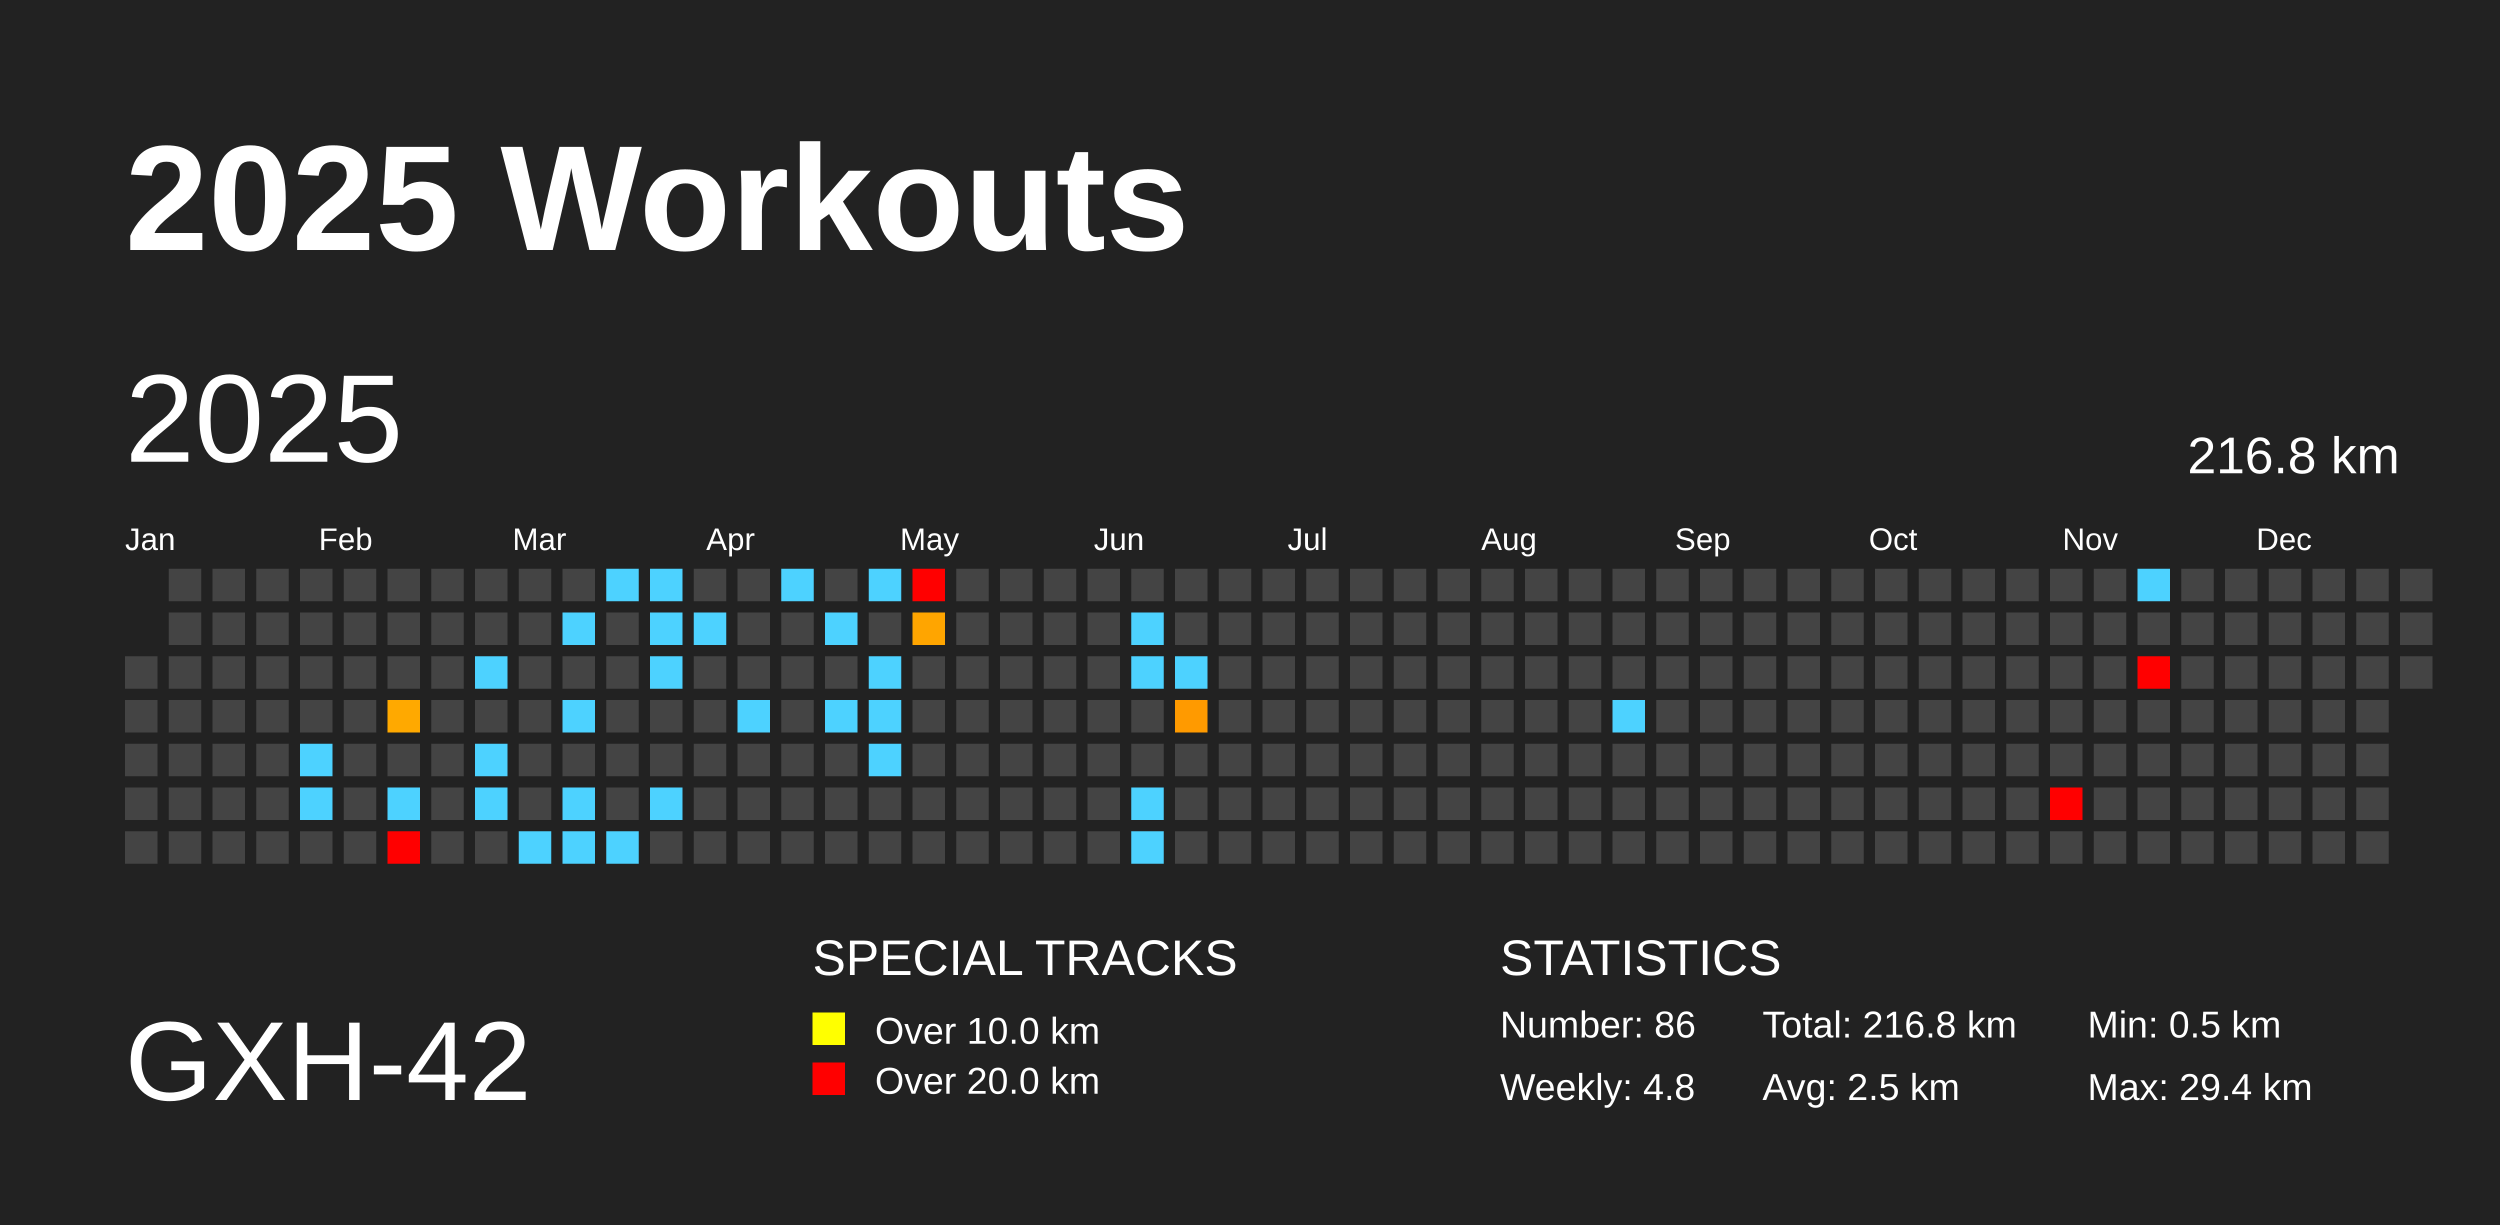
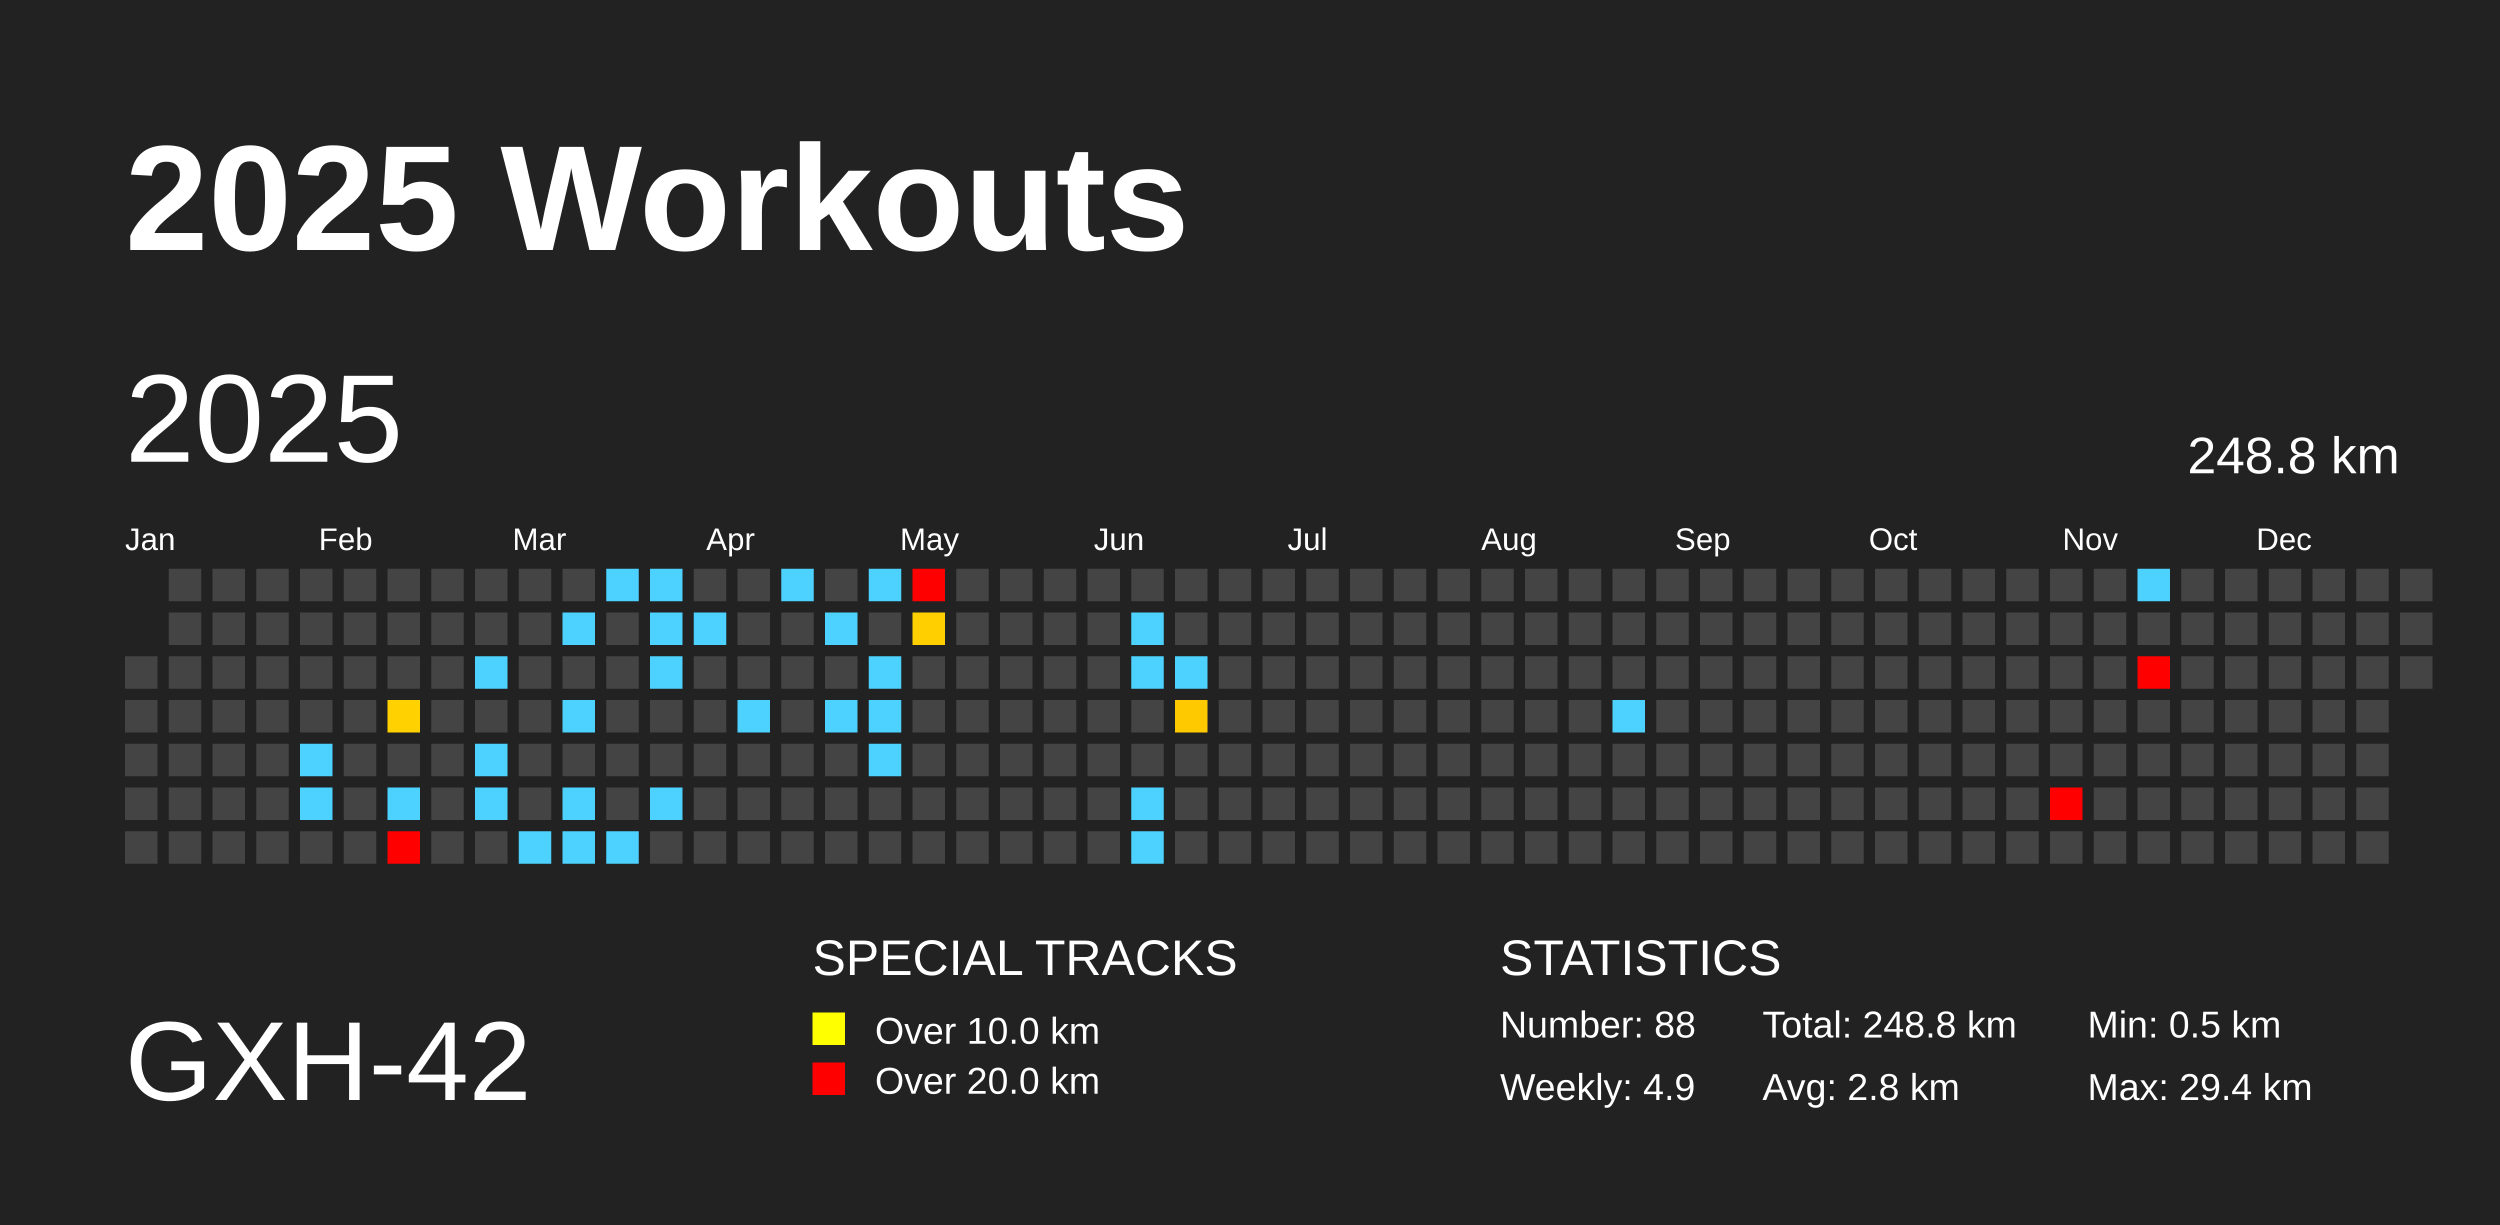
<svg xmlns="http://www.w3.org/2000/svg" baseProfile="full" height="98mm" version="1.1" viewBox="0,0,200,98" width="200mm">
  <defs />
  <rect fill="#222222" height="98" width="200" x="0" y="0" />
  <text fill="#FFFFFF" style="font-size:12px; font-family:Arial; font-weight:bold;" x="10" y="20">2025 Workouts</text>
  <text fill="#FFFFFF" style="font-size:9px; font-family:Arial" x="10" y="88">GXH-42</text>
  <text fill="#FFFFFF" style="font-size:4px; font-family:Arial" x="65" y="78">SPECIAL TRACKS</text>
  <rect fill="yellow" height="2.6" width="2.6" x="65" y="81" />
  <text fill="#FFFFFF" style="font-size:3px; font-family:Arial" x="70" y="83.5">Over 10.0 km</text>
  <rect fill="red" height="2.6" width="2.6" x="65" y="85" />
  <text fill="#FFFFFF" style="font-size:3px; font-family:Arial" x="70" y="87.5">Over 20.0 km</text>
  <text fill="#FFFFFF" style="font-size:4px; font-family:Arial" x="120" y="78">STATISTICS</text>
-   <text fill="#FFFFFF" style="font-size:3px; font-family:Arial" x="120" y="83">Number: 86</text>
-   <text fill="#FFFFFF" style="font-size:3px; font-family:Arial" x="120" y="88">Weekly: 4.8</text>
-   <text fill="#FFFFFF" style="font-size:3px; font-family:Arial" x="141" y="83">Total: 216.8 km</text>
-   <text fill="#FFFFFF" style="font-size:3px; font-family:Arial" x="141" y="88">Avg: 2.5 km</text>
+   <text fill="#FFFFFF" style="font-size:3px; font-family:Arial" x="120" y="83">Number: 88</text>
+   <text fill="#FFFFFF" style="font-size:3px; font-family:Arial" x="120" y="88">Weekly: 4.9</text>
+   <text fill="#FFFFFF" style="font-size:3px; font-family:Arial" x="141" y="83">Total: 248.8 km</text>
+   <text fill="#FFFFFF" style="font-size:3px; font-family:Arial" x="141" y="88">Avg: 2.8 km</text>
  <text fill="#FFFFFF" style="font-size:3px; font-family:Arial" x="167" y="83">Min: 0.5 km</text>
  <text fill="#FFFFFF" style="font-size:3px; font-family:Arial" x="167" y="88">Max: 29.4 km</text>
  <text dominant-baseline="hanging" fill="#FFFFFF" style="font-size:10.0px; font-family:Arial;" x="10" y="30">2025</text>
-   <text dominant-baseline="hanging" fill="#FFFFFF" style="font-size:4.125px; font-family:Arial;" x="175" y="35">216.8 km</text>
+   <text dominant-baseline="hanging" fill="#FFFFFF" style="font-size:4.125px; font-family:Arial;" x="175" y="35">248.8 km</text>
  <text fill="#FFFFFF" style="font-size:2.5px; font-family:Arial" x="10.0" y="44">Jan</text>
  <text fill="#FFFFFF" style="font-size:2.5px; font-family:Arial" x="25.5" y="44">Feb</text>
  <text fill="#FFFFFF" style="font-size:2.5px; font-family:Arial" x="41.0" y="44">Mar</text>
  <text fill="#FFFFFF" style="font-size:2.5px; font-family:Arial" x="56.5" y="44">Apr</text>
  <text fill="#FFFFFF" style="font-size:2.5px; font-family:Arial" x="72.0" y="44">May</text>
  <text fill="#FFFFFF" style="font-size:2.5px; font-family:Arial" x="87.5" y="44">Jun</text>
  <text fill="#FFFFFF" style="font-size:2.5px; font-family:Arial" x="103.0" y="44">Jul</text>
  <text fill="#FFFFFF" style="font-size:2.5px; font-family:Arial" x="118.5" y="44">Aug</text>
  <text fill="#FFFFFF" style="font-size:2.5px; font-family:Arial" x="134.0" y="44">Sep</text>
  <text fill="#FFFFFF" style="font-size:2.5px; font-family:Arial" x="149.5" y="44">Oct</text>
  <text fill="#FFFFFF" style="font-size:2.5px; font-family:Arial" x="165.0" y="44">Nov</text>
  <text fill="#FFFFFF" style="font-size:2.5px; font-family:Arial" x="180.5" y="44">Dec</text>
  <rect fill="#444444" height="2.6" width="2.6" x="10.0" y="52.5" />
  <rect fill="#444444" height="2.6" width="2.6" x="10.0" y="56.0" />
  <rect fill="#444444" height="2.6" width="2.6" x="10.0" y="59.5" />
  <rect fill="#444444" height="2.6" width="2.6" x="10.0" y="63.0" />
  <rect fill="#444444" height="2.6" width="2.6" x="10.0" y="66.5" />
  <rect fill="#444444" height="2.6" width="2.6" x="13.5" y="45.5" />
  <rect fill="#444444" height="2.6" width="2.6" x="13.5" y="49.0" />
  <rect fill="#444444" height="2.6" width="2.6" x="13.5" y="52.5" />
  <rect fill="#444444" height="2.6" width="2.6" x="13.5" y="56.0" />
  <rect fill="#444444" height="2.6" width="2.6" x="13.5" y="59.5" />
  <rect fill="#444444" height="2.6" width="2.6" x="13.5" y="63.0" />
  <rect fill="#444444" height="2.6" width="2.6" x="13.5" y="66.5" />
  <rect fill="#444444" height="2.6" width="2.6" x="17.0" y="45.5" />
  <rect fill="#444444" height="2.6" width="2.6" x="17.0" y="49.0" />
  <rect fill="#444444" height="2.6" width="2.6" x="17.0" y="52.5" />
  <rect fill="#444444" height="2.6" width="2.6" x="17.0" y="56.0" />
  <rect fill="#444444" height="2.6" width="2.6" x="17.0" y="59.5" />
  <rect fill="#444444" height="2.6" width="2.6" x="17.0" y="63.0" />
  <rect fill="#444444" height="2.6" width="2.6" x="17.0" y="66.5" />
  <rect fill="#444444" height="2.6" width="2.6" x="20.5" y="45.5" />
  <rect fill="#444444" height="2.6" width="2.6" x="20.5" y="49.0" />
  <rect fill="#444444" height="2.6" width="2.6" x="20.5" y="52.5" />
  <rect fill="#444444" height="2.6" width="2.6" x="20.5" y="56.0" />
  <rect fill="#444444" height="2.6" width="2.6" x="20.5" y="59.5" />
  <rect fill="#444444" height="2.6" width="2.6" x="20.5" y="63.0" />
  <rect fill="#444444" height="2.6" width="2.6" x="20.5" y="66.5" />
  <rect fill="#444444" height="2.6" width="2.6" x="24.0" y="45.5" />
  <rect fill="#444444" height="2.6" width="2.6" x="24.0" y="49.0" />
  <rect fill="#444444" height="2.6" width="2.6" x="24.0" y="52.5" />
  <rect fill="#444444" height="2.6" width="2.6" x="24.0" y="56.0" />
  <rect fill="#4dd2ff" height="2.6" width="2.6" x="24.0" y="59.5" />
  <rect fill="#4dd2ff" height="2.6" width="2.6" x="24.0" y="63.0" />
  <rect fill="#444444" height="2.6" width="2.6" x="24.0" y="66.5" />
  <rect fill="#444444" height="2.6" width="2.6" x="27.5" y="45.5" />
  <rect fill="#444444" height="2.6" width="2.6" x="27.5" y="49.0" />
  <rect fill="#444444" height="2.6" width="2.6" x="27.5" y="52.5" />
  <rect fill="#444444" height="2.6" width="2.6" x="27.5" y="56.0" />
  <rect fill="#444444" height="2.6" width="2.6" x="27.5" y="59.5" />
  <rect fill="#444444" height="2.6" width="2.6" x="27.5" y="63.0" />
  <rect fill="#444444" height="2.6" width="2.6" x="27.5" y="66.5" />
  <rect fill="#444444" height="2.6" width="2.6" x="31.0" y="45.5" />
  <rect fill="#444444" height="2.6" width="2.6" x="31.0" y="49.0" />
  <rect fill="#444444" height="2.6" width="2.6" x="31.0" y="52.5" />
-   <rect fill="#ffa900" height="2.6" width="2.6" x="31.0" y="56.0" />
+   <rect fill="#ffd100" height="2.6" width="2.6" x="31.0" y="56.0" />
  <rect fill="#444444" height="2.6" width="2.6" x="31.0" y="59.5" />
  <rect fill="#4dd2ff" height="2.6" width="2.6" x="31.0" y="63.0" />
  <rect fill="red" height="2.6" width="2.6" x="31.0" y="66.5" />
  <rect fill="#444444" height="2.6" width="2.6" x="34.5" y="45.5" />
  <rect fill="#444444" height="2.6" width="2.6" x="34.5" y="49.0" />
  <rect fill="#444444" height="2.6" width="2.6" x="34.5" y="52.5" />
  <rect fill="#444444" height="2.6" width="2.6" x="34.5" y="56.0" />
  <rect fill="#444444" height="2.6" width="2.6" x="34.5" y="59.5" />
  <rect fill="#444444" height="2.6" width="2.6" x="34.5" y="63.0" />
  <rect fill="#444444" height="2.6" width="2.6" x="34.5" y="66.5" />
  <rect fill="#444444" height="2.6" width="2.6" x="38.0" y="45.5" />
  <rect fill="#444444" height="2.6" width="2.6" x="38.0" y="49.0" />
  <rect fill="#4dd2ff" height="2.6" width="2.6" x="38.0" y="52.5" />
  <rect fill="#444444" height="2.6" width="2.6" x="38.0" y="56.0" />
  <rect fill="#4dd2ff" height="2.6" width="2.6" x="38.0" y="59.5" />
  <rect fill="#4dd2ff" height="2.6" width="2.6" x="38.0" y="63.0" />
  <rect fill="#444444" height="2.6" width="2.6" x="38.0" y="66.5" />
  <rect fill="#444444" height="2.6" width="2.6" x="41.5" y="45.5" />
  <rect fill="#444444" height="2.6" width="2.6" x="41.5" y="49.0" />
  <rect fill="#444444" height="2.6" width="2.6" x="41.5" y="52.5" />
  <rect fill="#444444" height="2.6" width="2.6" x="41.5" y="56.0" />
  <rect fill="#444444" height="2.6" width="2.6" x="41.5" y="59.5" />
  <rect fill="#444444" height="2.6" width="2.6" x="41.5" y="63.0" />
  <rect fill="#4dd2ff" height="2.6" width="2.6" x="41.5" y="66.5" />
  <rect fill="#444444" height="2.6" width="2.6" x="45.0" y="45.5" />
  <rect fill="#4dd2ff" height="2.6" width="2.6" x="45.0" y="49.0" />
  <rect fill="#444444" height="2.6" width="2.6" x="45.0" y="52.5" />
  <rect fill="#4dd2ff" height="2.6" width="2.6" x="45.0" y="56.0" />
  <rect fill="#444444" height="2.6" width="2.6" x="45.0" y="59.5" />
  <rect fill="#4dd2ff" height="2.6" width="2.6" x="45.0" y="63.0" />
  <rect fill="#4dd2ff" height="2.6" width="2.6" x="45.0" y="66.5" />
  <rect fill="#4dd2ff" height="2.6" width="2.6" x="48.5" y="45.5" />
  <rect fill="#444444" height="2.6" width="2.6" x="48.5" y="49.0" />
  <rect fill="#444444" height="2.6" width="2.6" x="48.5" y="52.5" />
  <rect fill="#444444" height="2.6" width="2.6" x="48.5" y="56.0" />
  <rect fill="#444444" height="2.6" width="2.6" x="48.5" y="59.5" />
  <rect fill="#444444" height="2.6" width="2.6" x="48.5" y="63.0" />
  <rect fill="#4dd2ff" height="2.6" width="2.6" x="48.5" y="66.5" />
  <rect fill="#4dd2ff" height="2.6" width="2.6" x="52.0" y="45.5" />
  <rect fill="#4dd2ff" height="2.6" width="2.6" x="52.0" y="49.0" />
  <rect fill="#4dd2ff" height="2.6" width="2.6" x="52.0" y="52.5" />
  <rect fill="#444444" height="2.6" width="2.6" x="52.0" y="56.0" />
  <rect fill="#444444" height="2.6" width="2.6" x="52.0" y="59.5" />
  <rect fill="#4dd2ff" height="2.6" width="2.6" x="52.0" y="63.0" />
  <rect fill="#444444" height="2.6" width="2.6" x="52.0" y="66.5" />
  <rect fill="#444444" height="2.6" width="2.6" x="55.5" y="45.5" />
  <rect fill="#4dd2ff" height="2.6" width="2.6" x="55.5" y="49.0" />
  <rect fill="#444444" height="2.6" width="2.6" x="55.5" y="52.5" />
  <rect fill="#444444" height="2.6" width="2.6" x="55.5" y="56.0" />
  <rect fill="#444444" height="2.6" width="2.6" x="55.5" y="59.5" />
  <rect fill="#444444" height="2.6" width="2.6" x="55.5" y="63.0" />
  <rect fill="#444444" height="2.6" width="2.6" x="55.5" y="66.5" />
  <rect fill="#444444" height="2.6" width="2.6" x="59.0" y="45.5" />
  <rect fill="#444444" height="2.6" width="2.6" x="59.0" y="49.0" />
  <rect fill="#444444" height="2.6" width="2.6" x="59.0" y="52.5" />
  <rect fill="#4dd2ff" height="2.6" width="2.6" x="59.0" y="56.0" />
  <rect fill="#444444" height="2.6" width="2.6" x="59.0" y="59.5" />
  <rect fill="#444444" height="2.6" width="2.6" x="59.0" y="63.0" />
  <rect fill="#444444" height="2.6" width="2.6" x="59.0" y="66.5" />
  <rect fill="#4dd2ff" height="2.6" width="2.6" x="62.5" y="45.5" />
  <rect fill="#444444" height="2.6" width="2.6" x="62.5" y="49.0" />
  <rect fill="#444444" height="2.6" width="2.6" x="62.5" y="52.5" />
  <rect fill="#444444" height="2.6" width="2.6" x="62.5" y="56.0" />
  <rect fill="#444444" height="2.6" width="2.6" x="62.5" y="59.5" />
  <rect fill="#444444" height="2.6" width="2.6" x="62.5" y="63.0" />
  <rect fill="#444444" height="2.6" width="2.6" x="62.5" y="66.5" />
  <rect fill="#444444" height="2.6" width="2.6" x="66.0" y="45.5" />
  <rect fill="#4dd2ff" height="2.6" width="2.6" x="66.0" y="49.0" />
  <rect fill="#444444" height="2.6" width="2.6" x="66.0" y="52.5" />
  <rect fill="#4dd2ff" height="2.6" width="2.6" x="66.0" y="56.0" />
  <rect fill="#444444" height="2.6" width="2.6" x="66.0" y="59.5" />
  <rect fill="#444444" height="2.6" width="2.6" x="66.0" y="63.0" />
  <rect fill="#444444" height="2.6" width="2.6" x="66.0" y="66.5" />
  <rect fill="#4dd2ff" height="2.6" width="2.6" x="69.5" y="45.5" />
  <rect fill="#444444" height="2.6" width="2.6" x="69.5" y="49.0" />
  <rect fill="#4dd2ff" height="2.6" width="2.6" x="69.5" y="52.5" />
  <rect fill="#4dd2ff" height="2.6" width="2.6" x="69.5" y="56.0" />
  <rect fill="#4dd2ff" height="2.6" width="2.6" x="69.5" y="59.5" />
  <rect fill="#444444" height="2.6" width="2.6" x="69.5" y="63.0" />
  <rect fill="#444444" height="2.6" width="2.6" x="69.5" y="66.5" />
  <rect fill="red" height="2.6" width="2.6" x="73.0" y="45.5" />
-   <rect fill="#ffa500" height="2.6" width="2.6" x="73.0" y="49.0" />
+   <rect fill="#ffcf00" height="2.6" width="2.6" x="73.0" y="49.0" />
  <rect fill="#444444" height="2.6" width="2.6" x="73.0" y="52.5" />
  <rect fill="#444444" height="2.6" width="2.6" x="73.0" y="56.0" />
  <rect fill="#444444" height="2.6" width="2.6" x="73.0" y="59.5" />
  <rect fill="#444444" height="2.6" width="2.6" x="73.0" y="63.0" />
  <rect fill="#444444" height="2.6" width="2.6" x="73.0" y="66.5" />
  <rect fill="#444444" height="2.6" width="2.6" x="76.5" y="45.5" />
  <rect fill="#444444" height="2.6" width="2.6" x="76.5" y="49.0" />
  <rect fill="#444444" height="2.6" width="2.6" x="76.5" y="52.5" />
  <rect fill="#444444" height="2.6" width="2.6" x="76.5" y="56.0" />
  <rect fill="#444444" height="2.6" width="2.6" x="76.5" y="59.5" />
  <rect fill="#444444" height="2.6" width="2.6" x="76.5" y="63.0" />
  <rect fill="#444444" height="2.6" width="2.6" x="76.5" y="66.5" />
  <rect fill="#444444" height="2.6" width="2.6" x="80.0" y="45.5" />
  <rect fill="#444444" height="2.6" width="2.6" x="80.0" y="49.0" />
  <rect fill="#444444" height="2.6" width="2.6" x="80.0" y="52.5" />
  <rect fill="#444444" height="2.6" width="2.6" x="80.0" y="56.0" />
  <rect fill="#444444" height="2.6" width="2.6" x="80.0" y="59.5" />
  <rect fill="#444444" height="2.6" width="2.6" x="80.0" y="63.0" />
  <rect fill="#444444" height="2.6" width="2.6" x="80.0" y="66.5" />
  <rect fill="#444444" height="2.6" width="2.6" x="83.5" y="45.5" />
  <rect fill="#444444" height="2.6" width="2.6" x="83.5" y="49.0" />
  <rect fill="#444444" height="2.6" width="2.6" x="83.5" y="52.5" />
  <rect fill="#444444" height="2.6" width="2.6" x="83.5" y="56.0" />
  <rect fill="#444444" height="2.6" width="2.6" x="83.5" y="59.5" />
  <rect fill="#444444" height="2.6" width="2.6" x="83.5" y="63.0" />
  <rect fill="#444444" height="2.6" width="2.6" x="83.5" y="66.5" />
  <rect fill="#444444" height="2.6" width="2.6" x="87.0" y="45.5" />
  <rect fill="#444444" height="2.6" width="2.6" x="87.0" y="49.0" />
  <rect fill="#444444" height="2.6" width="2.6" x="87.0" y="52.5" />
  <rect fill="#444444" height="2.6" width="2.6" x="87.0" y="56.0" />
  <rect fill="#444444" height="2.6" width="2.6" x="87.0" y="59.5" />
  <rect fill="#444444" height="2.6" width="2.6" x="87.0" y="63.0" />
  <rect fill="#444444" height="2.6" width="2.6" x="87.0" y="66.5" />
  <rect fill="#444444" height="2.6" width="2.6" x="90.5" y="45.5" />
  <rect fill="#4dd2ff" height="2.6" width="2.6" x="90.5" y="49.0" />
  <rect fill="#4dd2ff" height="2.6" width="2.6" x="90.5" y="52.5" />
  <rect fill="#444444" height="2.6" width="2.6" x="90.5" y="56.0" />
  <rect fill="#444444" height="2.6" width="2.6" x="90.5" y="59.5" />
  <rect fill="#4dd2ff" height="2.6" width="2.6" x="90.5" y="63.0" />
  <rect fill="#4dd2ff" height="2.6" width="2.6" x="90.5" y="66.5" />
  <rect fill="#444444" height="2.6" width="2.6" x="94.0" y="45.5" />
  <rect fill="#444444" height="2.6" width="2.6" x="94.0" y="49.0" />
  <rect fill="#4dd2ff" height="2.6" width="2.6" x="94.0" y="52.5" />
-   <rect fill="#ff9a00" height="2.6" width="2.6" x="94.0" y="56.0" />
+   <rect fill="#ffc900" height="2.6" width="2.6" x="94.0" y="56.0" />
  <rect fill="#444444" height="2.6" width="2.6" x="94.0" y="59.5" />
  <rect fill="#444444" height="2.6" width="2.6" x="94.0" y="63.0" />
  <rect fill="#444444" height="2.6" width="2.6" x="94.0" y="66.5" />
  <rect fill="#444444" height="2.6" width="2.6" x="97.5" y="45.5" />
  <rect fill="#444444" height="2.6" width="2.6" x="97.5" y="49.0" />
  <rect fill="#444444" height="2.6" width="2.6" x="97.5" y="52.5" />
  <rect fill="#444444" height="2.6" width="2.6" x="97.5" y="56.0" />
  <rect fill="#444444" height="2.6" width="2.6" x="97.5" y="59.5" />
  <rect fill="#444444" height="2.6" width="2.6" x="97.5" y="63.0" />
  <rect fill="#444444" height="2.6" width="2.6" x="97.5" y="66.5" />
  <rect fill="#444444" height="2.6" width="2.6" x="101.0" y="45.5" />
  <rect fill="#444444" height="2.6" width="2.6" x="101.0" y="49.0" />
  <rect fill="#444444" height="2.6" width="2.6" x="101.0" y="52.5" />
  <rect fill="#444444" height="2.6" width="2.6" x="101.0" y="56.0" />
  <rect fill="#444444" height="2.6" width="2.6" x="101.0" y="59.5" />
  <rect fill="#444444" height="2.6" width="2.6" x="101.0" y="63.0" />
  <rect fill="#444444" height="2.6" width="2.6" x="101.0" y="66.5" />
  <rect fill="#444444" height="2.6" width="2.6" x="104.5" y="45.5" />
  <rect fill="#444444" height="2.6" width="2.6" x="104.5" y="49.0" />
  <rect fill="#444444" height="2.6" width="2.6" x="104.5" y="52.5" />
  <rect fill="#444444" height="2.6" width="2.6" x="104.5" y="56.0" />
  <rect fill="#444444" height="2.6" width="2.6" x="104.5" y="59.5" />
  <rect fill="#444444" height="2.6" width="2.6" x="104.5" y="63.0" />
  <rect fill="#444444" height="2.6" width="2.6" x="104.5" y="66.5" />
  <rect fill="#444444" height="2.6" width="2.6" x="108.0" y="45.5" />
  <rect fill="#444444" height="2.6" width="2.6" x="108.0" y="49.0" />
  <rect fill="#444444" height="2.6" width="2.6" x="108.0" y="52.5" />
  <rect fill="#444444" height="2.6" width="2.6" x="108.0" y="56.0" />
  <rect fill="#444444" height="2.6" width="2.6" x="108.0" y="59.5" />
  <rect fill="#444444" height="2.6" width="2.6" x="108.0" y="63.0" />
  <rect fill="#444444" height="2.6" width="2.6" x="108.0" y="66.5" />
  <rect fill="#444444" height="2.6" width="2.6" x="111.5" y="45.5" />
  <rect fill="#444444" height="2.6" width="2.6" x="111.5" y="49.0" />
  <rect fill="#444444" height="2.6" width="2.6" x="111.5" y="52.5" />
  <rect fill="#444444" height="2.6" width="2.6" x="111.5" y="56.0" />
  <rect fill="#444444" height="2.6" width="2.6" x="111.5" y="59.5" />
  <rect fill="#444444" height="2.6" width="2.6" x="111.5" y="63.0" />
  <rect fill="#444444" height="2.6" width="2.6" x="111.5" y="66.5" />
  <rect fill="#444444" height="2.6" width="2.6" x="115.0" y="45.5" />
  <rect fill="#444444" height="2.6" width="2.6" x="115.0" y="49.0" />
  <rect fill="#444444" height="2.6" width="2.6" x="115.0" y="52.5" />
  <rect fill="#444444" height="2.6" width="2.6" x="115.0" y="56.0" />
  <rect fill="#444444" height="2.6" width="2.6" x="115.0" y="59.5" />
  <rect fill="#444444" height="2.6" width="2.6" x="115.0" y="63.0" />
  <rect fill="#444444" height="2.6" width="2.6" x="115.0" y="66.5" />
  <rect fill="#444444" height="2.6" width="2.6" x="118.5" y="45.5" />
  <rect fill="#444444" height="2.6" width="2.6" x="118.5" y="49.0" />
  <rect fill="#444444" height="2.6" width="2.6" x="118.5" y="52.5" />
  <rect fill="#444444" height="2.6" width="2.6" x="118.5" y="56.0" />
  <rect fill="#444444" height="2.6" width="2.6" x="118.5" y="59.5" />
  <rect fill="#444444" height="2.6" width="2.6" x="118.5" y="63.0" />
  <rect fill="#444444" height="2.6" width="2.6" x="118.5" y="66.5" />
  <rect fill="#444444" height="2.6" width="2.6" x="122.0" y="45.5" />
  <rect fill="#444444" height="2.6" width="2.6" x="122.0" y="49.0" />
  <rect fill="#444444" height="2.6" width="2.6" x="122.0" y="52.5" />
  <rect fill="#444444" height="2.6" width="2.6" x="122.0" y="56.0" />
  <rect fill="#444444" height="2.6" width="2.6" x="122.0" y="59.5" />
  <rect fill="#444444" height="2.6" width="2.6" x="122.0" y="63.0" />
  <rect fill="#444444" height="2.6" width="2.6" x="122.0" y="66.5" />
  <rect fill="#444444" height="2.6" width="2.6" x="125.5" y="45.5" />
  <rect fill="#444444" height="2.6" width="2.6" x="125.5" y="49.0" />
  <rect fill="#444444" height="2.6" width="2.6" x="125.5" y="52.5" />
  <rect fill="#444444" height="2.6" width="2.6" x="125.5" y="56.0" />
  <rect fill="#444444" height="2.6" width="2.6" x="125.5" y="59.5" />
  <rect fill="#444444" height="2.6" width="2.6" x="125.5" y="63.0" />
  <rect fill="#444444" height="2.6" width="2.6" x="125.5" y="66.5" />
  <rect fill="#444444" height="2.6" width="2.6" x="129.0" y="45.5" />
  <rect fill="#444444" height="2.6" width="2.6" x="129.0" y="49.0" />
  <rect fill="#444444" height="2.6" width="2.6" x="129.0" y="52.5" />
  <rect fill="#4dd2ff" height="2.6" width="2.6" x="129.0" y="56.0" />
  <rect fill="#444444" height="2.6" width="2.6" x="129.0" y="59.5" />
  <rect fill="#444444" height="2.6" width="2.6" x="129.0" y="63.0" />
  <rect fill="#444444" height="2.6" width="2.6" x="129.0" y="66.5" />
  <rect fill="#444444" height="2.6" width="2.6" x="132.5" y="45.5" />
  <rect fill="#444444" height="2.6" width="2.6" x="132.5" y="49.0" />
  <rect fill="#444444" height="2.6" width="2.6" x="132.5" y="52.5" />
  <rect fill="#444444" height="2.6" width="2.6" x="132.5" y="56.0" />
  <rect fill="#444444" height="2.6" width="2.6" x="132.5" y="59.5" />
  <rect fill="#444444" height="2.6" width="2.6" x="132.5" y="63.0" />
  <rect fill="#444444" height="2.6" width="2.6" x="132.5" y="66.5" />
  <rect fill="#444444" height="2.6" width="2.6" x="136.0" y="45.5" />
  <rect fill="#444444" height="2.6" width="2.6" x="136.0" y="49.0" />
  <rect fill="#444444" height="2.6" width="2.6" x="136.0" y="52.5" />
  <rect fill="#444444" height="2.6" width="2.6" x="136.0" y="56.0" />
  <rect fill="#444444" height="2.6" width="2.6" x="136.0" y="59.5" />
  <rect fill="#444444" height="2.6" width="2.6" x="136.0" y="63.0" />
  <rect fill="#444444" height="2.6" width="2.6" x="136.0" y="66.5" />
  <rect fill="#444444" height="2.6" width="2.6" x="139.5" y="45.5" />
  <rect fill="#444444" height="2.6" width="2.6" x="139.5" y="49.0" />
  <rect fill="#444444" height="2.6" width="2.6" x="139.5" y="52.5" />
  <rect fill="#444444" height="2.6" width="2.6" x="139.5" y="56.0" />
  <rect fill="#444444" height="2.6" width="2.6" x="139.5" y="59.5" />
  <rect fill="#444444" height="2.6" width="2.6" x="139.5" y="63.0" />
  <rect fill="#444444" height="2.6" width="2.6" x="139.5" y="66.5" />
  <rect fill="#444444" height="2.6" width="2.6" x="143.0" y="45.5" />
  <rect fill="#444444" height="2.6" width="2.6" x="143.0" y="49.0" />
  <rect fill="#444444" height="2.6" width="2.6" x="143.0" y="52.5" />
  <rect fill="#444444" height="2.6" width="2.6" x="143.0" y="56.0" />
  <rect fill="#444444" height="2.6" width="2.6" x="143.0" y="59.5" />
  <rect fill="#444444" height="2.6" width="2.6" x="143.0" y="63.0" />
  <rect fill="#444444" height="2.6" width="2.6" x="143.0" y="66.5" />
  <rect fill="#444444" height="2.6" width="2.6" x="146.5" y="45.5" />
  <rect fill="#444444" height="2.6" width="2.6" x="146.5" y="49.0" />
  <rect fill="#444444" height="2.6" width="2.6" x="146.5" y="52.5" />
  <rect fill="#444444" height="2.6" width="2.6" x="146.5" y="56.0" />
  <rect fill="#444444" height="2.6" width="2.6" x="146.5" y="59.5" />
  <rect fill="#444444" height="2.6" width="2.6" x="146.5" y="63.0" />
  <rect fill="#444444" height="2.6" width="2.6" x="146.5" y="66.5" />
  <rect fill="#444444" height="2.6" width="2.6" x="150.0" y="45.5" />
  <rect fill="#444444" height="2.6" width="2.6" x="150.0" y="49.0" />
  <rect fill="#444444" height="2.6" width="2.6" x="150.0" y="52.5" />
  <rect fill="#444444" height="2.6" width="2.6" x="150.0" y="56.0" />
  <rect fill="#444444" height="2.6" width="2.6" x="150.0" y="59.5" />
  <rect fill="#444444" height="2.6" width="2.6" x="150.0" y="63.0" />
  <rect fill="#444444" height="2.6" width="2.6" x="150.0" y="66.5" />
  <rect fill="#444444" height="2.6" width="2.6" x="153.5" y="45.5" />
  <rect fill="#444444" height="2.6" width="2.6" x="153.5" y="49.0" />
  <rect fill="#444444" height="2.6" width="2.6" x="153.5" y="52.5" />
  <rect fill="#444444" height="2.6" width="2.6" x="153.5" y="56.0" />
  <rect fill="#444444" height="2.6" width="2.6" x="153.5" y="59.5" />
  <rect fill="#444444" height="2.6" width="2.6" x="153.5" y="63.0" />
  <rect fill="#444444" height="2.6" width="2.6" x="153.5" y="66.5" />
  <rect fill="#444444" height="2.6" width="2.6" x="157.0" y="45.5" />
  <rect fill="#444444" height="2.6" width="2.6" x="157.0" y="49.0" />
  <rect fill="#444444" height="2.6" width="2.6" x="157.0" y="52.5" />
  <rect fill="#444444" height="2.6" width="2.6" x="157.0" y="56.0" />
  <rect fill="#444444" height="2.6" width="2.6" x="157.0" y="59.5" />
  <rect fill="#444444" height="2.6" width="2.6" x="157.0" y="63.0" />
  <rect fill="#444444" height="2.6" width="2.6" x="157.0" y="66.5" />
  <rect fill="#444444" height="2.6" width="2.6" x="160.5" y="45.5" />
  <rect fill="#444444" height="2.6" width="2.6" x="160.5" y="49.0" />
  <rect fill="#444444" height="2.6" width="2.6" x="160.5" y="52.5" />
  <rect fill="#444444" height="2.6" width="2.6" x="160.5" y="56.0" />
  <rect fill="#444444" height="2.6" width="2.6" x="160.5" y="59.5" />
  <rect fill="#444444" height="2.6" width="2.6" x="160.5" y="63.0" />
  <rect fill="#444444" height="2.6" width="2.6" x="160.5" y="66.5" />
  <rect fill="#444444" height="2.6" width="2.6" x="164.0" y="45.5" />
  <rect fill="#444444" height="2.6" width="2.6" x="164.0" y="49.0" />
  <rect fill="#444444" height="2.6" width="2.6" x="164.0" y="52.5" />
  <rect fill="#444444" height="2.6" width="2.6" x="164.0" y="56.0" />
  <rect fill="#444444" height="2.6" width="2.6" x="164.0" y="59.5" />
  <rect fill="red" height="2.6" width="2.6" x="164.0" y="63.0" />
  <rect fill="#444444" height="2.6" width="2.6" x="164.0" y="66.5" />
  <rect fill="#444444" height="2.6" width="2.6" x="167.5" y="45.5" />
  <rect fill="#444444" height="2.6" width="2.6" x="167.5" y="49.0" />
  <rect fill="#444444" height="2.6" width="2.6" x="167.5" y="52.5" />
  <rect fill="#444444" height="2.6" width="2.6" x="167.5" y="56.0" />
  <rect fill="#444444" height="2.6" width="2.6" x="167.5" y="59.5" />
  <rect fill="#444444" height="2.6" width="2.6" x="167.5" y="63.0" />
  <rect fill="#444444" height="2.6" width="2.6" x="167.5" y="66.5" />
  <rect fill="#4dd2ff" height="2.6" width="2.6" x="171.0" y="45.5" />
  <rect fill="#444444" height="2.6" width="2.6" x="171.0" y="49.0" />
  <rect fill="red" height="2.6" width="2.6" x="171.0" y="52.5" />
  <rect fill="#444444" height="2.6" width="2.6" x="171.0" y="56.0" />
  <rect fill="#444444" height="2.6" width="2.6" x="171.0" y="59.5" />
  <rect fill="#444444" height="2.6" width="2.6" x="171.0" y="63.0" />
  <rect fill="#444444" height="2.6" width="2.6" x="171.0" y="66.5" />
  <rect fill="#444444" height="2.6" width="2.6" x="174.5" y="45.5" />
  <rect fill="#444444" height="2.6" width="2.6" x="174.5" y="49.0" />
  <rect fill="#444444" height="2.6" width="2.6" x="174.5" y="52.5" />
  <rect fill="#444444" height="2.6" width="2.6" x="174.5" y="56.0" />
  <rect fill="#444444" height="2.6" width="2.6" x="174.5" y="59.5" />
  <rect fill="#444444" height="2.6" width="2.6" x="174.5" y="63.0" />
  <rect fill="#444444" height="2.6" width="2.6" x="174.5" y="66.5" />
  <rect fill="#444444" height="2.6" width="2.6" x="178.0" y="45.5" />
  <rect fill="#444444" height="2.6" width="2.6" x="178.0" y="49.0" />
  <rect fill="#444444" height="2.6" width="2.6" x="178.0" y="52.5" />
  <rect fill="#444444" height="2.6" width="2.6" x="178.0" y="56.0" />
  <rect fill="#444444" height="2.6" width="2.6" x="178.0" y="59.5" />
  <rect fill="#444444" height="2.6" width="2.6" x="178.0" y="63.0" />
  <rect fill="#444444" height="2.6" width="2.6" x="178.0" y="66.5" />
  <rect fill="#444444" height="2.6" width="2.6" x="181.5" y="45.5" />
  <rect fill="#444444" height="2.6" width="2.6" x="181.5" y="49.0" />
  <rect fill="#444444" height="2.6" width="2.6" x="181.5" y="52.5" />
  <rect fill="#444444" height="2.6" width="2.6" x="181.5" y="56.0" />
  <rect fill="#444444" height="2.6" width="2.6" x="181.5" y="59.5" />
  <rect fill="#444444" height="2.6" width="2.6" x="181.5" y="63.0" />
  <rect fill="#444444" height="2.6" width="2.6" x="181.5" y="66.5" />
  <rect fill="#444444" height="2.6" width="2.6" x="185.0" y="45.5" />
  <rect fill="#444444" height="2.6" width="2.6" x="185.0" y="49.0" />
  <rect fill="#444444" height="2.6" width="2.6" x="185.0" y="52.5" />
  <rect fill="#444444" height="2.6" width="2.6" x="185.0" y="56.0" />
  <rect fill="#444444" height="2.6" width="2.6" x="185.0" y="59.5" />
  <rect fill="#444444" height="2.6" width="2.6" x="185.0" y="63.0" />
  <rect fill="#444444" height="2.6" width="2.6" x="185.0" y="66.5" />
  <rect fill="#444444" height="2.6" width="2.6" x="188.5" y="45.5" />
  <rect fill="#444444" height="2.6" width="2.6" x="188.5" y="49.0" />
  <rect fill="#444444" height="2.6" width="2.6" x="188.5" y="52.5" />
  <rect fill="#444444" height="2.6" width="2.6" x="188.5" y="56.0" />
  <rect fill="#444444" height="2.6" width="2.6" x="188.5" y="59.5" />
  <rect fill="#444444" height="2.6" width="2.6" x="188.5" y="63.0" />
  <rect fill="#444444" height="2.6" width="2.6" x="188.5" y="66.5" />
  <rect fill="#444444" height="2.6" width="2.6" x="192.0" y="45.5" />
  <rect fill="#444444" height="2.6" width="2.6" x="192.0" y="49.0" />
  <rect fill="#444444" height="2.6" width="2.6" x="192.0" y="52.5" />
</svg>
